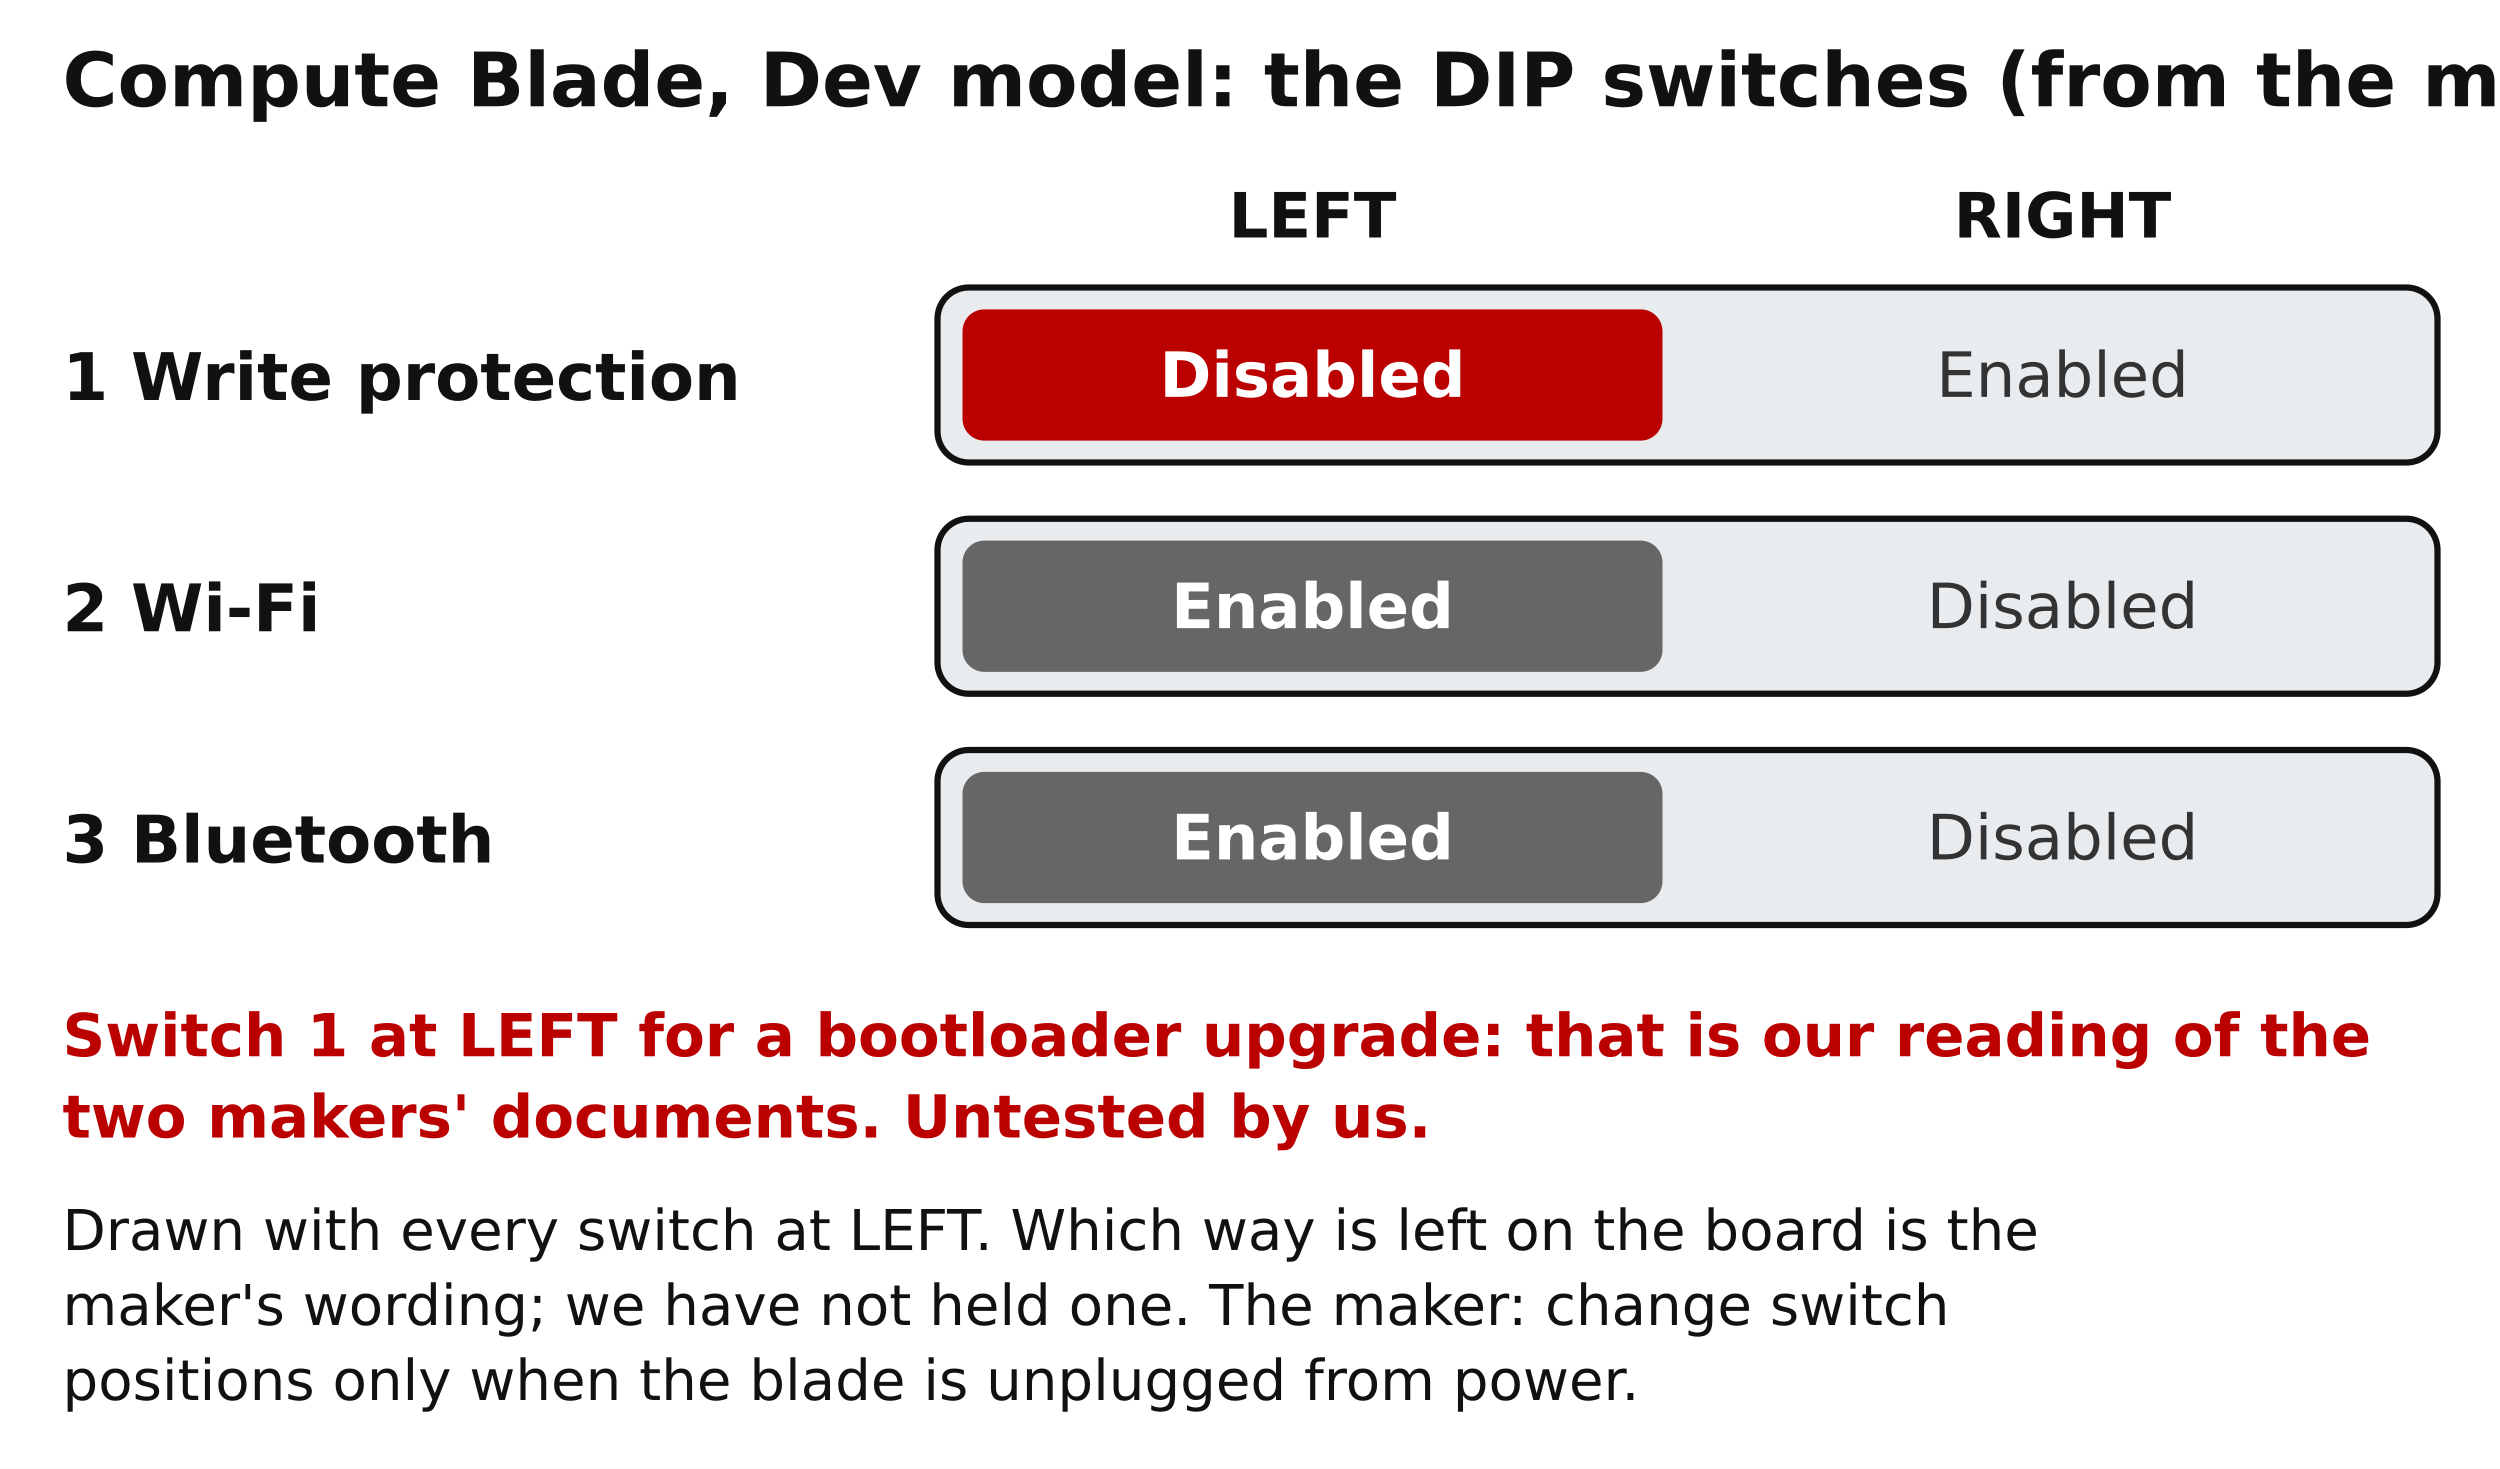
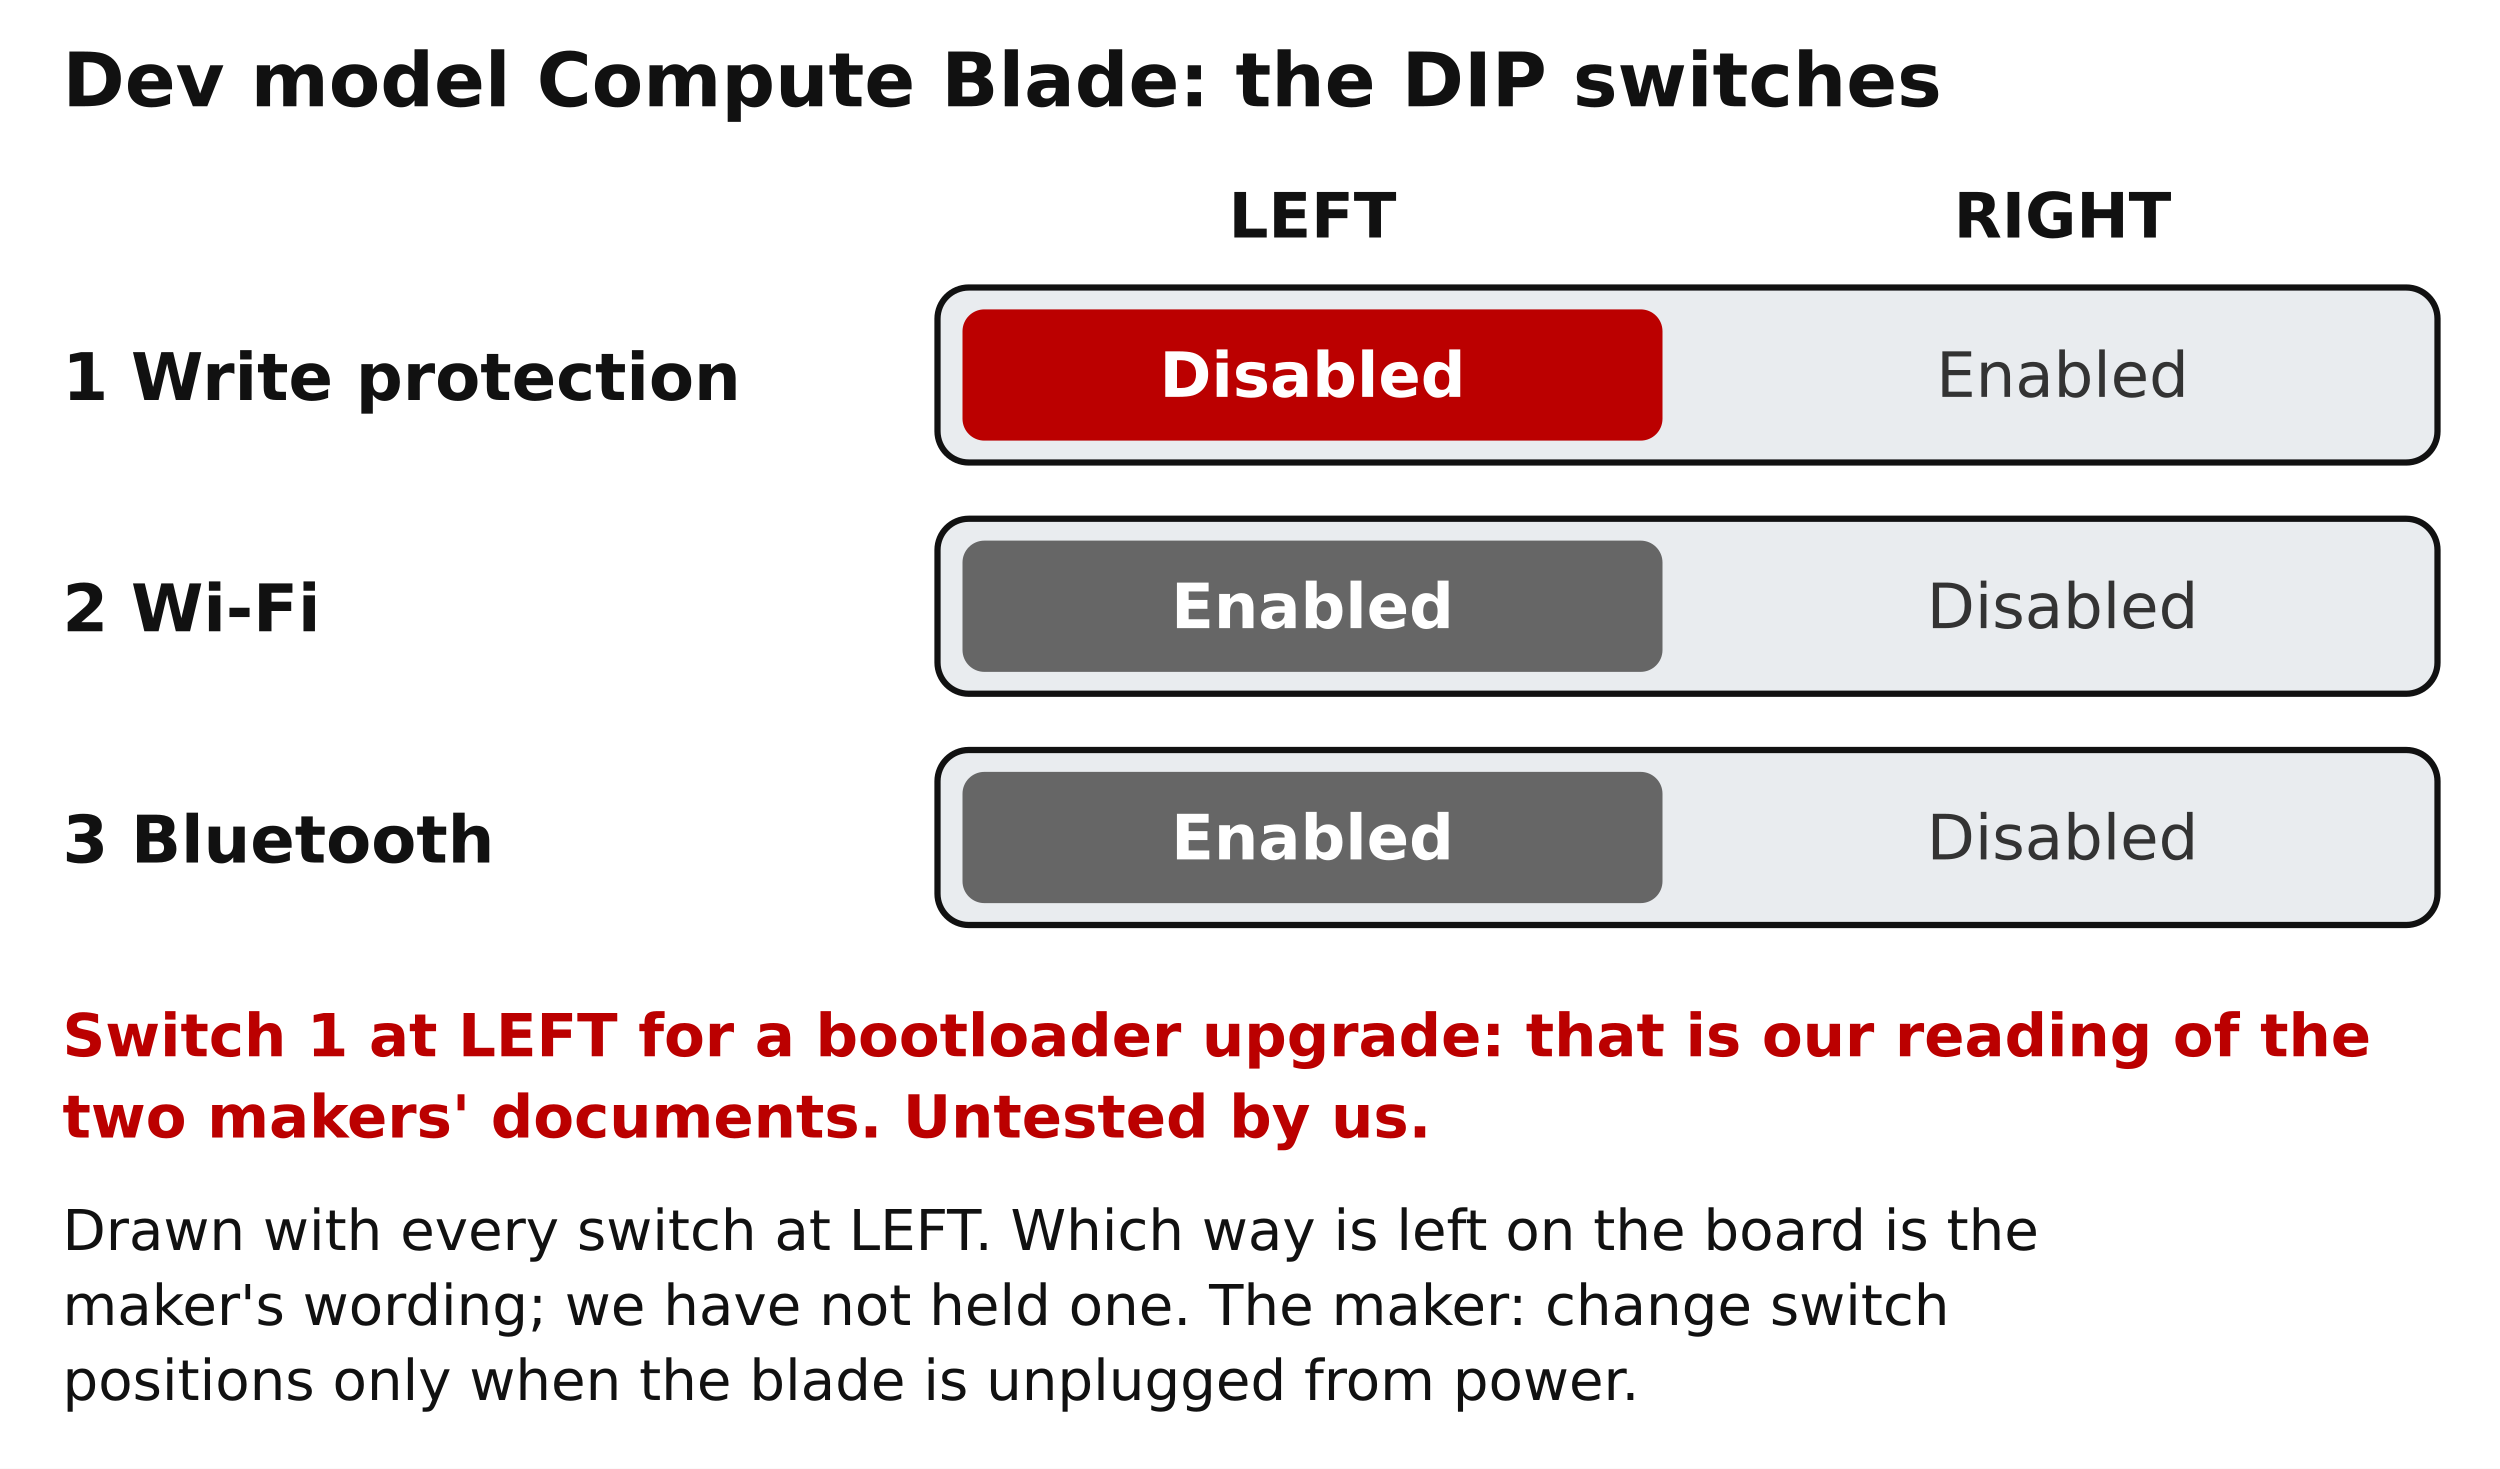
<svg xmlns="http://www.w3.org/2000/svg" viewBox="0 0 800 470" width="800" height="470" font-family="DejaVu Sans, Arial, sans-serif">
  <rect width="800" height="470" fill="#ffffff" />
-   <text x="20" y="34" font-size="24" font-weight="bold" fill="#111" text-anchor="start">Compute Blade, Dev model: the DIP switches (from the maker's table)</text>
+   <text x="20" y="34" font-size="24" font-weight="bold" fill="#111" text-anchor="start">Dev model Compute Blade: the DIP switches</text>
  <text x="420" y="76" font-size="20" font-weight="bold" fill="#111" text-anchor="middle">LEFT</text>
  <text x="660" y="76" font-size="20" font-weight="bold" fill="#111" text-anchor="middle">RIGHT</text>
  <text x="20" y="128" font-size="21" font-weight="bold" fill="#111" text-anchor="start">1  Write protection</text>
  <rect x="300" y="92" width="480" height="56" rx="10" fill="#e9ecef" stroke="#111" stroke-width="2" />
  <rect x="308" y="99" width="224" height="42" rx="7" fill="#b00" stroke="#111" stroke-width="0" />
  <text x="420" y="127" font-size="20" font-weight="bold" fill="#fff" text-anchor="middle">Disabled</text>
  <text x="660" y="127" font-size="20" font-weight="normal" fill="#333" text-anchor="middle">Enabled</text>
  <text x="20" y="202" font-size="21" font-weight="bold" fill="#111" text-anchor="start">2  Wi-Fi</text>
  <rect x="300" y="166" width="480" height="56" rx="10" fill="#e9ecef" stroke="#111" stroke-width="2" />
  <rect x="308" y="173" width="224" height="42" rx="7" fill="#666" stroke="#111" stroke-width="0" />
  <text x="420" y="201" font-size="20" font-weight="bold" fill="#fff" text-anchor="middle">Enabled</text>
  <text x="660" y="201" font-size="20" font-weight="normal" fill="#333" text-anchor="middle">Disabled</text>
  <text x="20" y="276" font-size="21" font-weight="bold" fill="#111" text-anchor="start">3  Bluetooth</text>
  <rect x="300" y="240" width="480" height="56" rx="10" fill="#e9ecef" stroke="#111" stroke-width="2" />
  <rect x="308" y="247" width="224" height="42" rx="7" fill="#666" stroke="#111" stroke-width="0" />
  <text x="420" y="275" font-size="20" font-weight="bold" fill="#fff" text-anchor="middle">Enabled</text>
  <text x="660" y="275" font-size="20" font-weight="normal" fill="#333" text-anchor="middle">Disabled</text>
  <text x="20" y="338" font-size="19" font-weight="bold" fill="#b00" text-anchor="start">Switch 1 at LEFT for a bootloader upgrade: that is our reading of the</text>
  <text x="20" y="364" font-size="19" font-weight="bold" fill="#b00" text-anchor="start">two makers' documents. Untested by us.</text>
  <text x="20" y="400" font-size="18" font-weight="normal" fill="#111" text-anchor="start">Drawn with every switch at LEFT. Which way is left on the board is the</text>
  <text x="20" y="424" font-size="18" font-weight="normal" fill="#111" text-anchor="start">maker's wording; we have not held one. The maker: change switch</text>
  <text x="20" y="448" font-size="18" font-weight="normal" fill="#111" text-anchor="start">positions only when the blade is unplugged from power.</text>
</svg>
